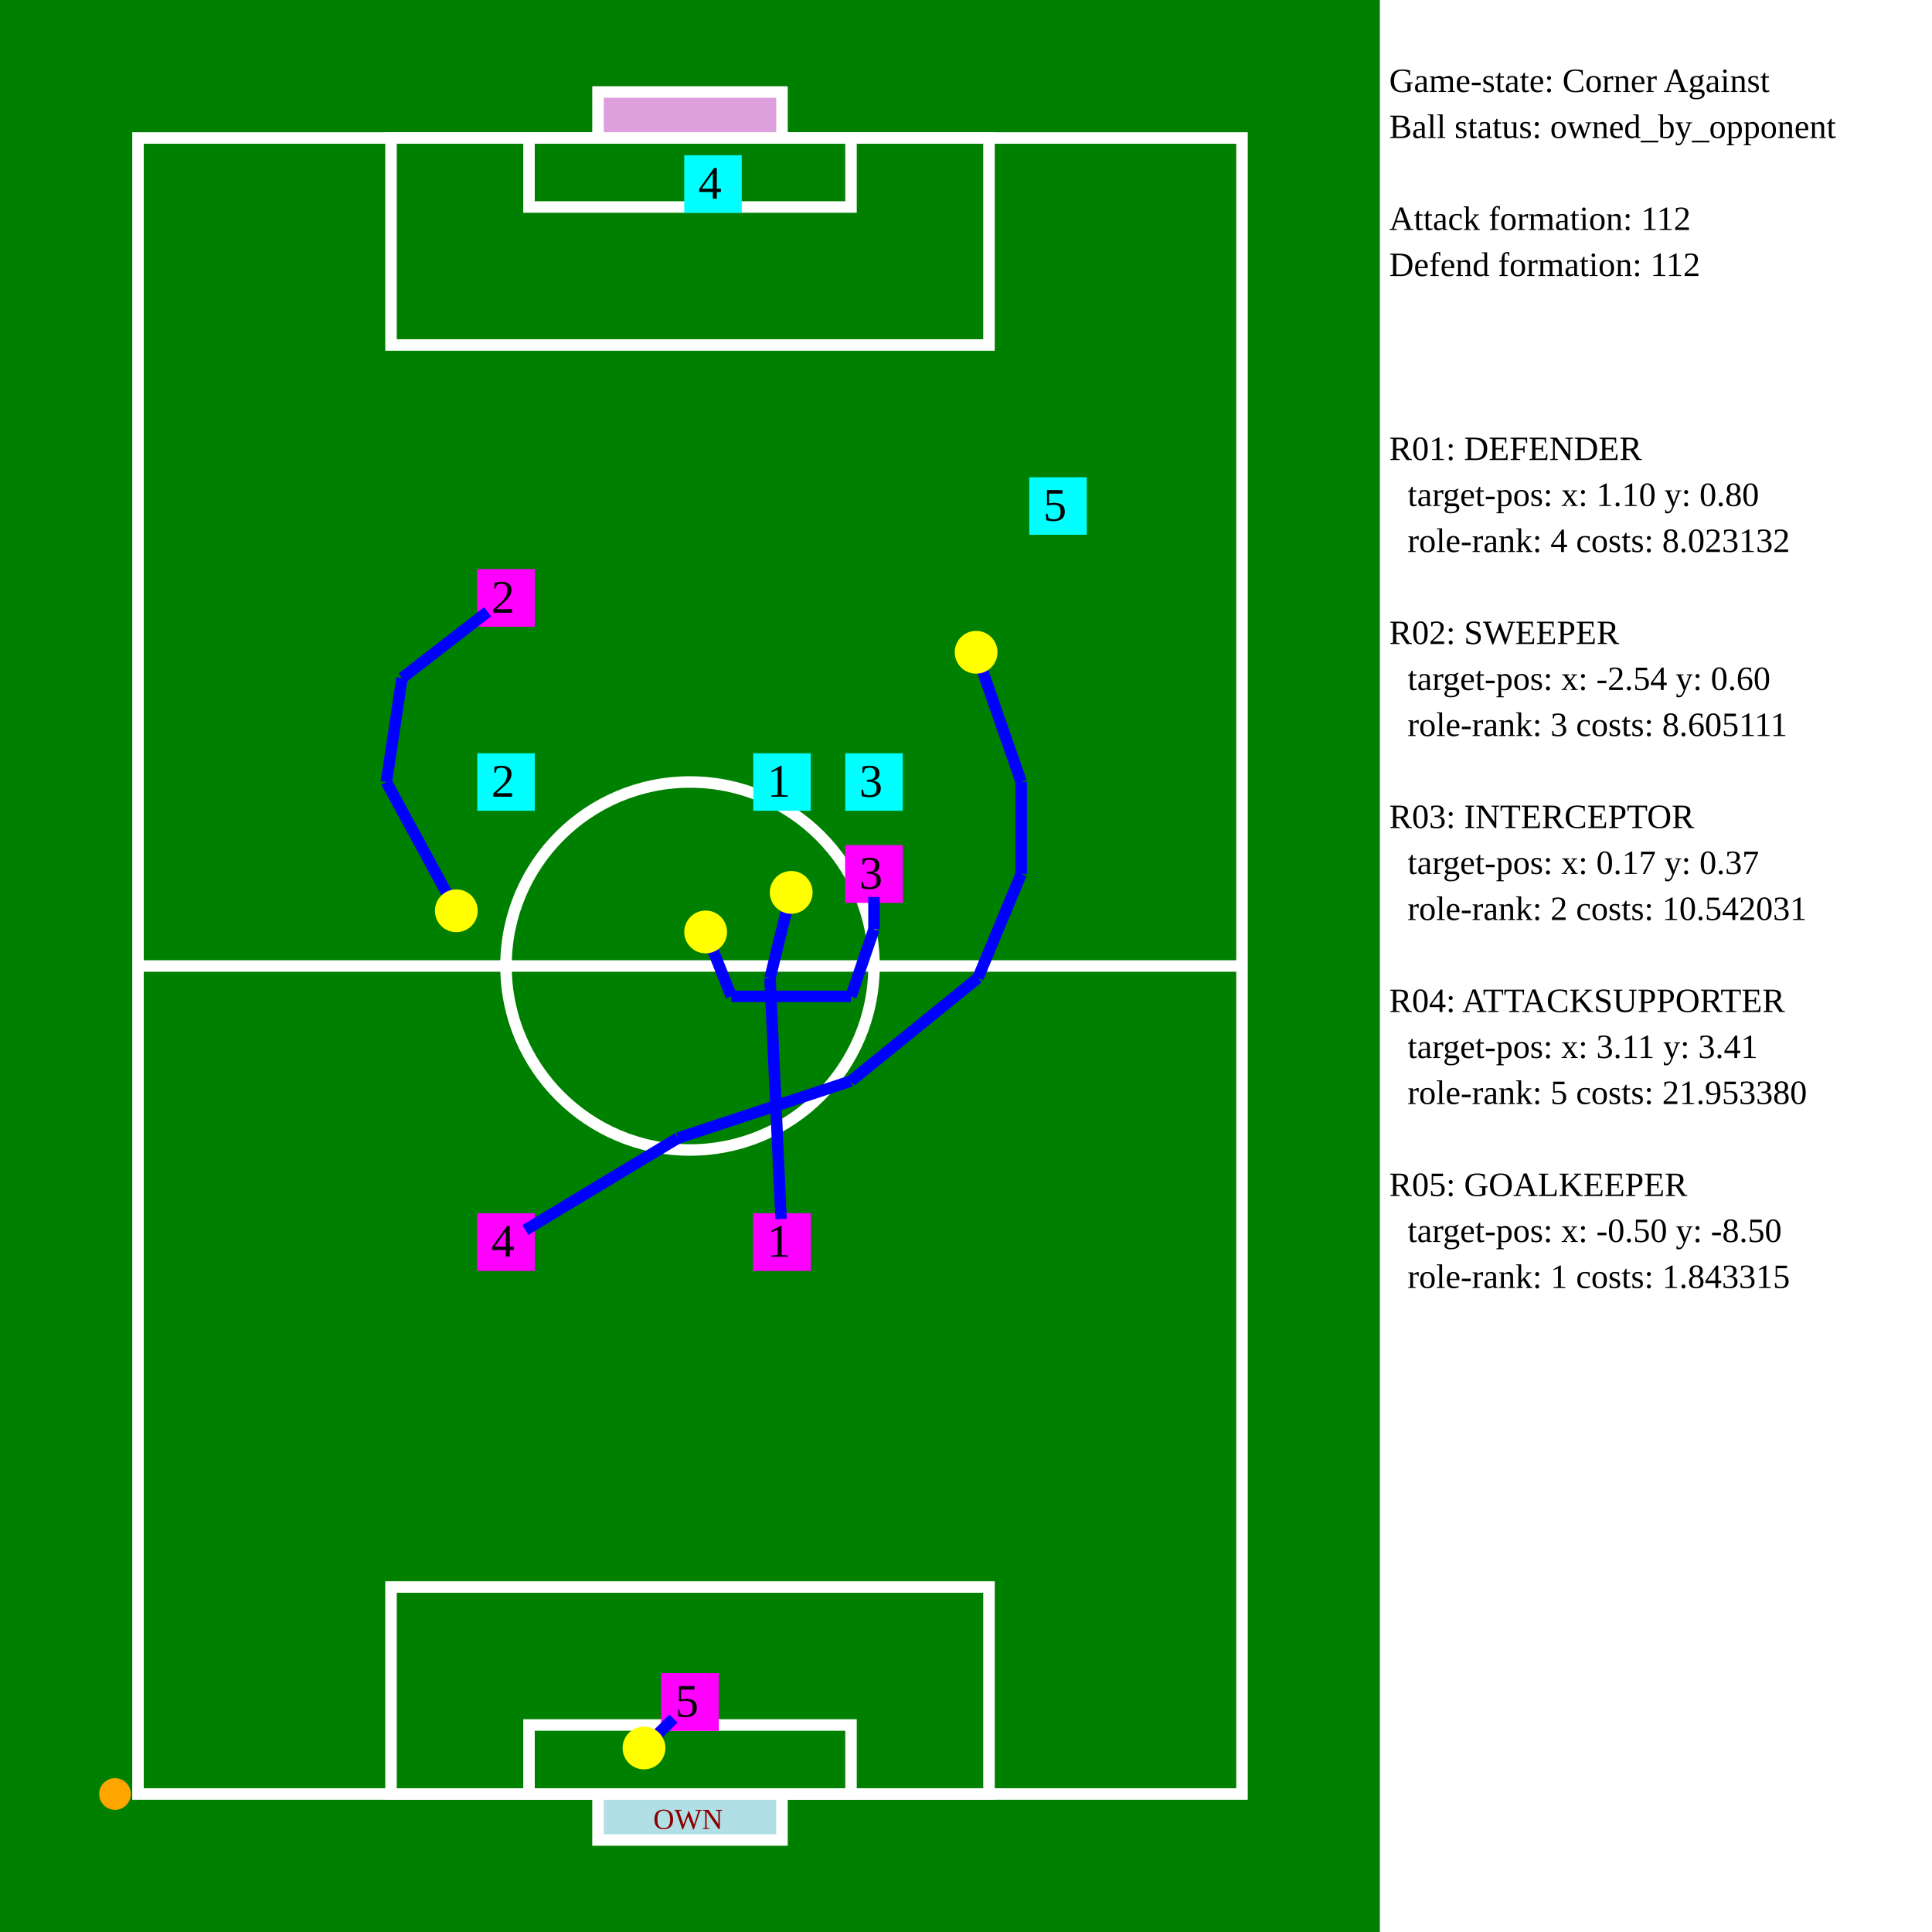
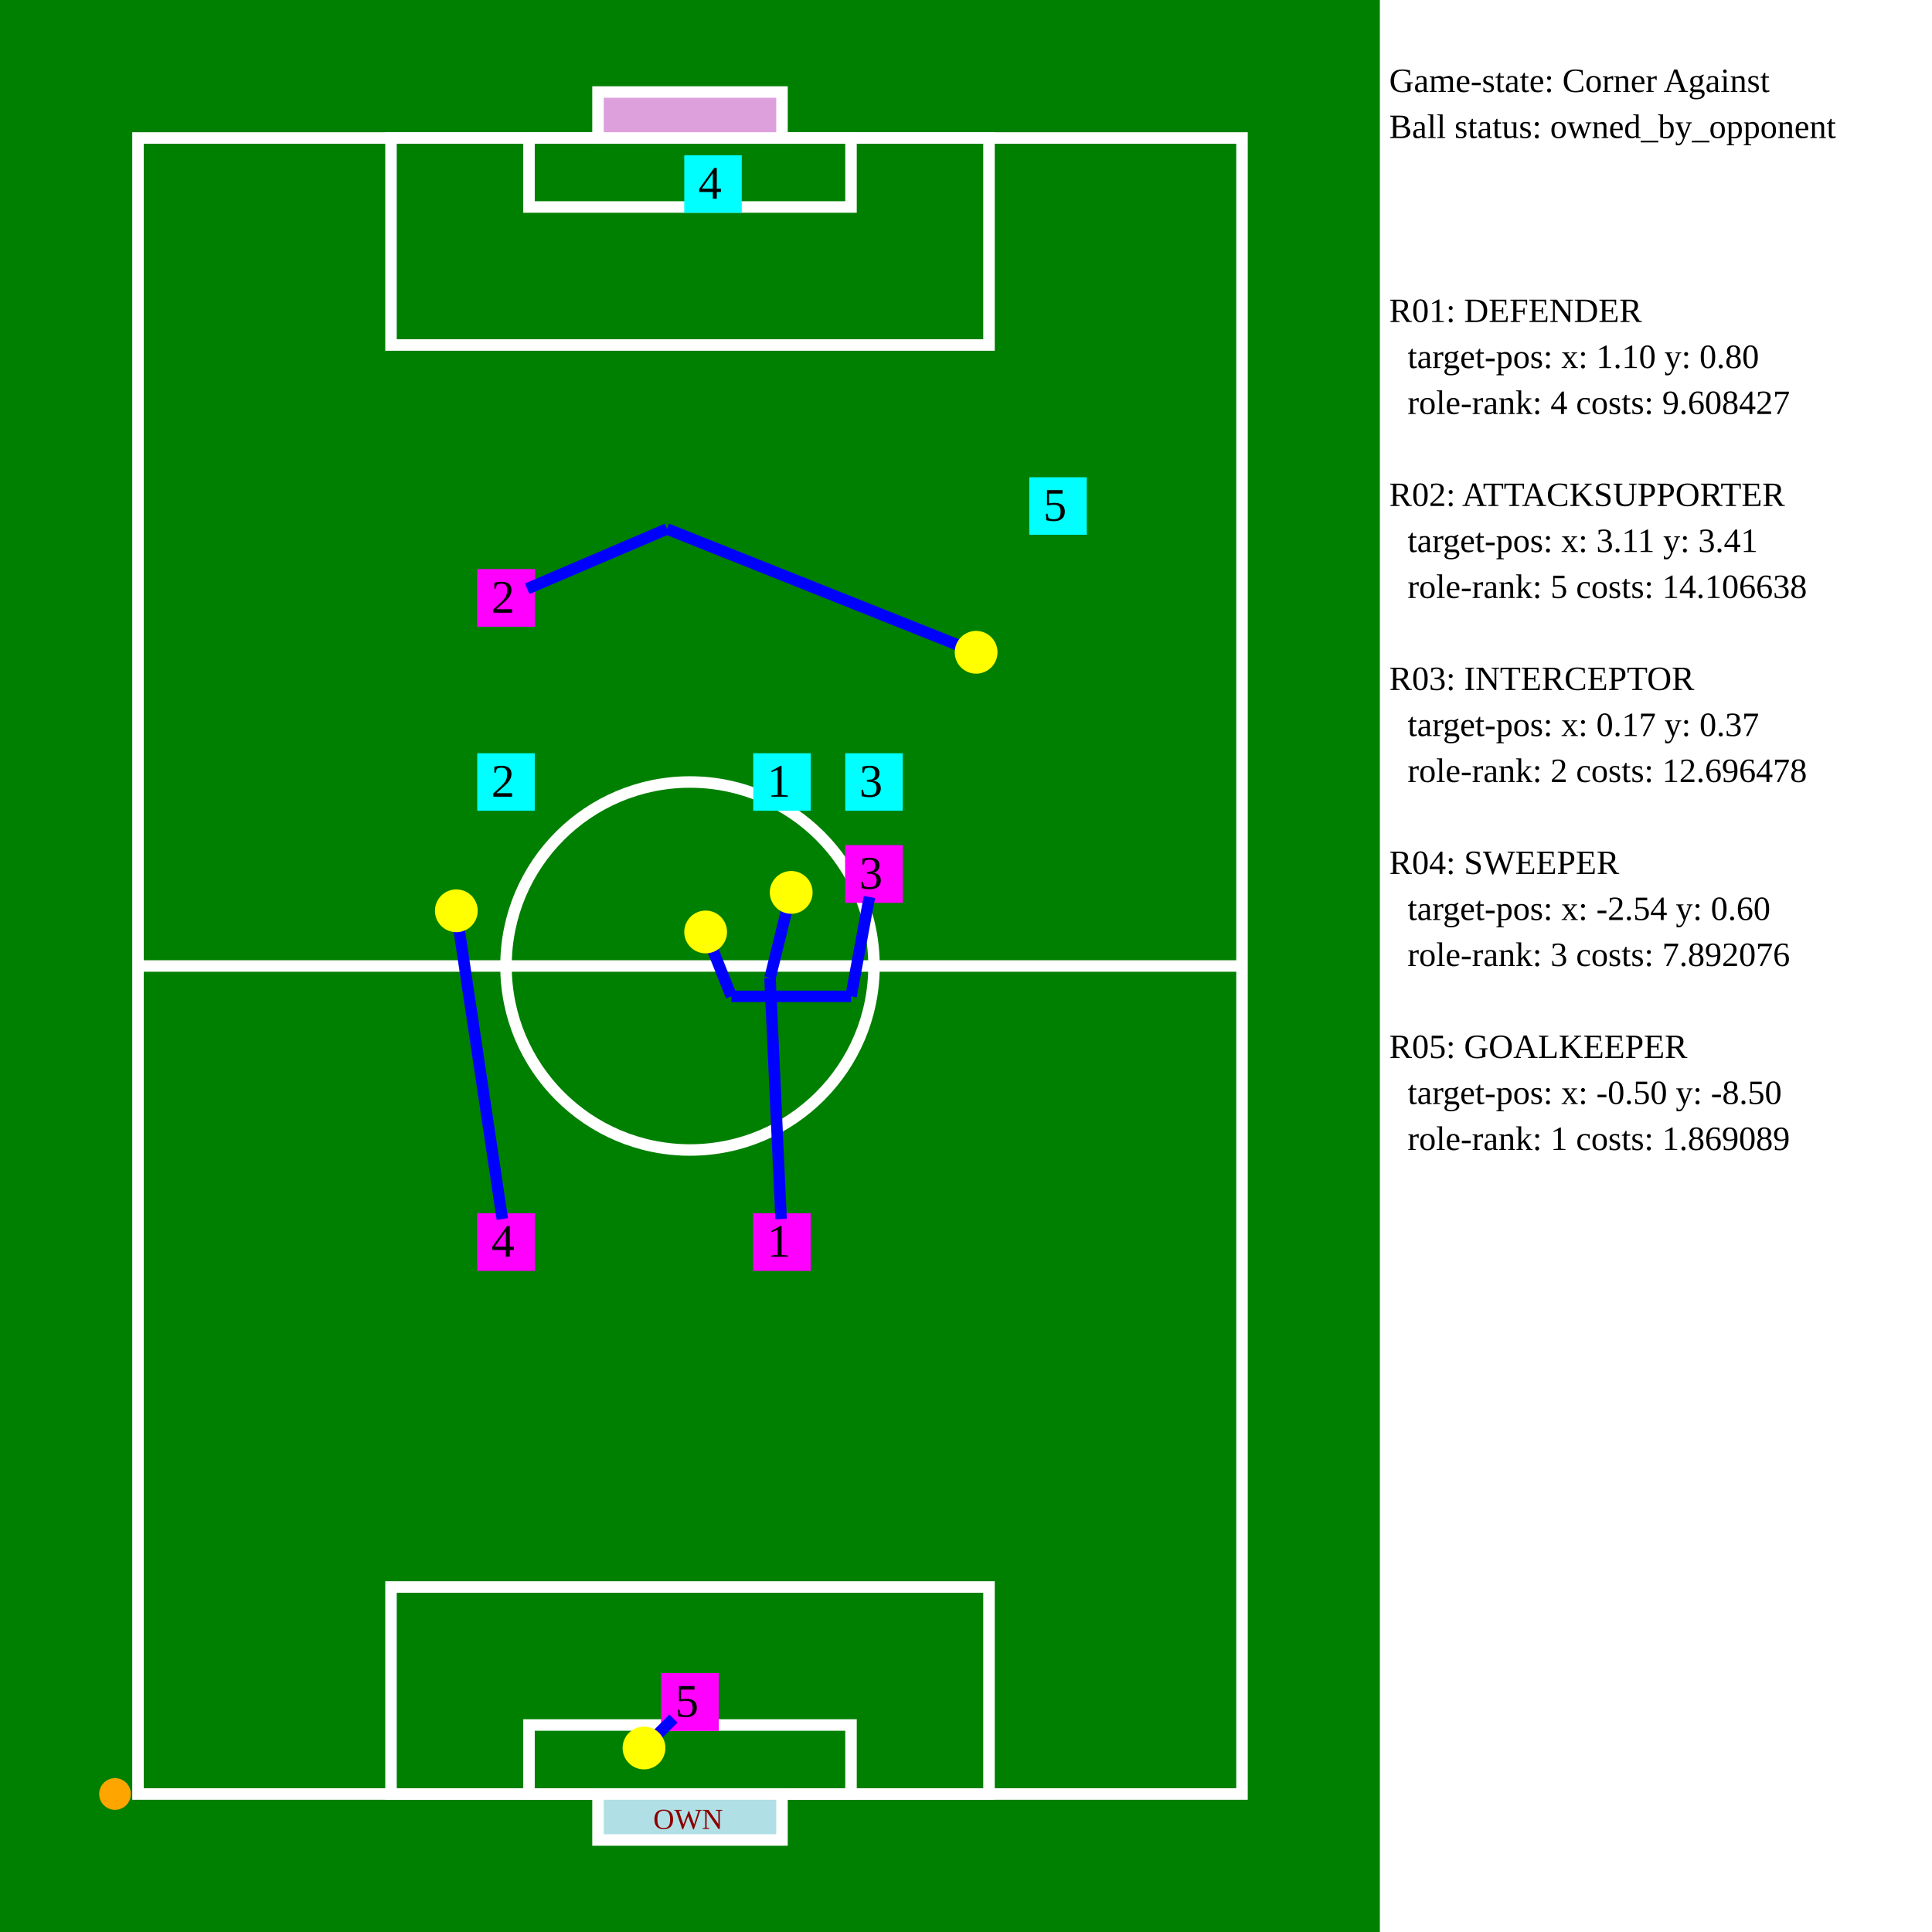
<svg xmlns="http://www.w3.org/2000/svg" width="21.00cm" height="21.00cm" version="1.1">
  <rect x="0cm" y="0cm" width="15.00cm" height="21.00cm" fill="green" stroke-width="0.02cm" />
  <rect x="15.00cm" y="0cm" width="6.00cm" height="21.00cm" fill="white" stroke-width="0.02cm" />
  <text x="15.10cm" y="1.00cm" font-size="14" font-weight-absolute="bold" fill="black">Game-state: Corner Against</text>
  <text x="15.10cm" y="1.50cm" font-size="14" font-weight-absolute="bold" fill="black">Ball status: owned_by_opponent</text>
-   <text x="15.10cm" y="2.50cm" font-size="14" font-weight-absolute="bold" fill="black">Attack formation: 112</text>
-   <text x="15.10cm" y="3.00cm" font-size="14" font-weight-absolute="bold" fill="black">Defend formation: 112</text>
-   <text x="15.10cm" y="5.00cm" font-size="14" font-weight-absolute="bold" fill="black">R01: DEFENDER</text>
-   <text x="15.30cm" y="5.50cm" font-size="14" font-weight-absolute="bold" fill="black">target-pos: x: 1.10 y: 0.80</text>
-   <text x="15.30cm" y="6.00cm" font-size="14" font-weight-absolute="bold" fill="black">role-rank: 4 costs: 8.023132</text>
-   <text x="15.10cm" y="7.00cm" font-size="14" font-weight-absolute="bold" fill="black">R02: SWEEPER</text>
-   <text x="15.30cm" y="7.50cm" font-size="14" font-weight-absolute="bold" fill="black">target-pos: x: -2.54 y: 0.60</text>
-   <text x="15.30cm" y="8.00cm" font-size="14" font-weight-absolute="bold" fill="black">role-rank: 3 costs: 8.605111</text>
-   <text x="15.10cm" y="9.00cm" font-size="14" font-weight-absolute="bold" fill="black">R03: INTERCEPTOR</text>
-   <text x="15.30cm" y="9.50cm" font-size="14" font-weight-absolute="bold" fill="black">target-pos: x: 0.17 y: 0.37</text>
-   <text x="15.30cm" y="10.00cm" font-size="14" font-weight-absolute="bold" fill="black">role-rank: 2 costs: 10.542031</text>
-   <text x="15.10cm" y="11.00cm" font-size="14" font-weight-absolute="bold" fill="black">R04: ATTACKSUPPORTER</text>
-   <text x="15.30cm" y="11.50cm" font-size="14" font-weight-absolute="bold" fill="black">target-pos: x: 3.11 y: 3.41</text>
-   <text x="15.30cm" y="12.00cm" font-size="14" font-weight-absolute="bold" fill="black">role-rank: 5 costs: 21.953380</text>
-   <text x="15.10cm" y="13.00cm" font-size="14" font-weight-absolute="bold" fill="black">R05: GOALKEEPER</text>
-   <text x="15.30cm" y="13.50cm" font-size="14" font-weight-absolute="bold" fill="black">target-pos: x: -0.50 y: -8.50</text>
-   <text x="15.30cm" y="14.00cm" font-size="14" font-weight-absolute="bold" fill="black">role-rank: 1 costs: 1.843315</text>
+   <text x="15.10cm" y="3.50cm" font-size="14" font-weight-absolute="bold" fill="black">R01: DEFENDER</text>
+   <text x="15.30cm" y="4.00cm" font-size="14" font-weight-absolute="bold" fill="black">target-pos: x: 1.10 y: 0.80</text>
+   <text x="15.30cm" y="4.50cm" font-size="14" font-weight-absolute="bold" fill="black">role-rank: 4 costs: 9.608427</text>
+   <text x="15.10cm" y="5.50cm" font-size="14" font-weight-absolute="bold" fill="black">R02: ATTACKSUPPORTER</text>
+   <text x="15.30cm" y="6.00cm" font-size="14" font-weight-absolute="bold" fill="black">target-pos: x: 3.11 y: 3.41</text>
+   <text x="15.30cm" y="6.50cm" font-size="14" font-weight-absolute="bold" fill="black">role-rank: 5 costs: 14.106638</text>
+   <text x="15.10cm" y="7.50cm" font-size="14" font-weight-absolute="bold" fill="black">R03: INTERCEPTOR</text>
+   <text x="15.30cm" y="8.00cm" font-size="14" font-weight-absolute="bold" fill="black">target-pos: x: 0.17 y: 0.37</text>
+   <text x="15.30cm" y="8.50cm" font-size="14" font-weight-absolute="bold" fill="black">role-rank: 2 costs: 12.696478</text>
+   <text x="15.10cm" y="9.50cm" font-size="14" font-weight-absolute="bold" fill="black">R04: SWEEPER</text>
+   <text x="15.30cm" y="10.00cm" font-size="14" font-weight-absolute="bold" fill="black">target-pos: x: -2.54 y: 0.60</text>
+   <text x="15.30cm" y="10.50cm" font-size="14" font-weight-absolute="bold" fill="black">role-rank: 3 costs: 7.892076</text>
+   <text x="15.10cm" y="11.50cm" font-size="14" font-weight-absolute="bold" fill="black">R05: GOALKEEPER</text>
+   <text x="15.30cm" y="12.00cm" font-size="14" font-weight-absolute="bold" fill="black">target-pos: x: -0.50 y: -8.50</text>
+   <text x="15.30cm" y="12.50cm" font-size="14" font-weight-absolute="bold" fill="black">role-rank: 1 costs: 1.869089</text>
  <rect x="1.50cm" y="1.50cm" width="12.00cm" height="18.00cm" fill="none" stroke="white" stroke-width="0.125cm" />
  <line x1="1.50cm" y1="10.50cm" x2="13.50cm" y2="10.50cm" stroke-width="0.125cm" stroke="white" />
  <circle cx="7.50cm" cy="10.50cm" r="2.00cm" fill="none" stroke="white" stroke-width="0.125cm" />
  <rect x="4.25cm" y="1.50cm" width="6.50cm" height="2.25cm" fill="green" stroke="white" stroke-width="0.125cm" />
  <rect x="4.25cm" y="17.25cm" width="6.50cm" height="2.25cm" fill="green" stroke="white" stroke-width="0.125cm" />
  <rect x="5.75cm" y="1.50cm" width="3.50cm" height="0.75cm" fill="green" stroke="white" stroke-width="0.125cm" />
  <rect x="5.75cm" y="18.75cm" width="3.50cm" height="0.75cm" fill="green" stroke="white" stroke-width="0.125cm" />
  <rect x="6.50cm" y="1.00cm" width="2.00cm" height="0.50cm" fill="plum" stroke="white" stroke-width="0.125cm" />
  <rect x="6.50cm" y="19.50cm" width="2.00cm" height="0.50cm" fill="powderblue" stroke="white" stroke-width="0.125cm" />
  <text x="7.10cm" y="19.88cm" fill="darkred">OWN</text>
  <rect x="8.25cm" y="8.25cm" width="0.50cm" height="0.50cm" fill="cyan" stroke="cyan" stroke-width="0.125cm" />
  <text x="8.34cm" y="8.66cm" font-size="large" font-weight-absolute="bold" fill="black">1</text>
  <rect x="5.25cm" y="8.25cm" width="0.50cm" height="0.50cm" fill="cyan" stroke="cyan" stroke-width="0.125cm" />
  <text x="5.34cm" y="8.66cm" font-size="large" font-weight-absolute="bold" fill="black">2</text>
  <rect x="9.25cm" y="8.25cm" width="0.50cm" height="0.50cm" fill="cyan" stroke="cyan" stroke-width="0.125cm" />
  <text x="9.34cm" y="8.66cm" font-size="large" font-weight-absolute="bold" fill="black">3</text>
  <rect x="7.50cm" y="1.75cm" width="0.50cm" height="0.50cm" fill="cyan" stroke="cyan" stroke-width="0.125cm" />
  <text x="7.59cm" y="2.16cm" font-size="large" font-weight-absolute="bold" fill="black">4</text>
  <rect x="11.25cm" y="5.25cm" width="0.50cm" height="0.50cm" fill="cyan" stroke="cyan" stroke-width="0.125cm" />
  <text x="11.34cm" y="5.66cm" font-size="large" font-weight-absolute="bold" fill="black">5</text>
  <rect x="8.25cm" y="13.25cm" width="0.50cm" height="0.50cm" fill="magenta" stroke="magenta" stroke-width="0.125cm" />
  <rect x="5.25cm" y="6.25cm" width="0.50cm" height="0.50cm" fill="magenta" stroke="magenta" stroke-width="0.125cm" />
  <rect x="9.25cm" y="9.25cm" width="0.50cm" height="0.50cm" fill="magenta" stroke="magenta" stroke-width="0.125cm" />
  <rect x="5.25cm" y="13.25cm" width="0.50cm" height="0.50cm" fill="magenta" stroke="magenta" stroke-width="0.125cm" />
  <rect x="7.25cm" y="18.25cm" width="0.50cm" height="0.50cm" fill="magenta" stroke="magenta" stroke-width="0.125cm" />
  <rect x="8.25cm" y="13.25cm" width="0.50cm" height="0.50cm" fill="magenta" stroke="magenta" stroke-width="0.125cm" />
  <line x1="8.49cm" y1="13.25cm" x2="8.37cm" y2="10.63cm" stroke-width="0.125cm" stroke="blue" />
  <line x1="8.37cm" y1="10.63cm" x2="8.50cm" y2="10.10cm" stroke-width="0.125cm" stroke="blue" />
  <line x1="8.50cm" y1="10.10cm" x2="8.60cm" y2="9.70cm" stroke-width="0.125cm" stroke="blue" />
  <circle cx="8.60cm" cy="9.70cm" r="0.17cm" fill="yellow" stroke="yellow" stroke-width="0.125cm" />
  <rect x="5.25cm" y="6.25cm" width="0.50cm" height="0.50cm" fill="magenta" stroke="magenta" stroke-width="0.125cm" />
-   <line x1="5.30cm" y1="6.65cm" x2="4.37cm" y2="7.37cm" stroke-width="0.125cm" stroke="blue" />
-   <line x1="4.37cm" y1="7.37cm" x2="4.20cm" y2="8.50cm" stroke-width="0.125cm" stroke="blue" />
-   <line x1="4.20cm" y1="8.50cm" x2="4.96cm" y2="9.90cm" stroke-width="0.125cm" stroke="blue" />
-   <circle cx="4.96cm" cy="9.90cm" r="0.17cm" fill="yellow" stroke="yellow" stroke-width="0.125cm" />
+   <line x1="5.73cm" y1="6.40cm" x2="7.25cm" y2="5.75cm" stroke-width="0.125cm" stroke="blue" />
+   <line x1="7.25cm" y1="5.75cm" x2="10.61cm" y2="7.09cm" stroke-width="0.125cm" stroke="blue" />
+   <circle cx="10.61cm" cy="7.09cm" r="0.17cm" fill="yellow" stroke="yellow" stroke-width="0.125cm" />
  <rect x="9.25cm" y="9.25cm" width="0.50cm" height="0.50cm" fill="magenta" stroke="magenta" stroke-width="0.125cm" />
-   <line x1="9.50cm" y1="9.75cm" x2="9.50cm" y2="10.10cm" stroke-width="0.125cm" stroke="blue" />
-   <line x1="9.50cm" y1="10.10cm" x2="9.25cm" y2="10.83cm" stroke-width="0.125cm" stroke="blue" />
+   <line x1="9.45cm" y1="9.75cm" x2="9.25cm" y2="10.83cm" stroke-width="0.125cm" stroke="blue" />
  <line x1="9.25cm" y1="10.83cm" x2="7.95cm" y2="10.83cm" stroke-width="0.125cm" stroke="blue" />
  <line x1="7.95cm" y1="10.83cm" x2="7.67cm" y2="10.13cm" stroke-width="0.125cm" stroke="blue" />
  <circle cx="7.67cm" cy="10.13cm" r="0.17cm" fill="yellow" stroke="yellow" stroke-width="0.125cm" />
  <rect x="5.25cm" y="13.25cm" width="0.50cm" height="0.50cm" fill="magenta" stroke="magenta" stroke-width="0.125cm" />
-   <line x1="5.71cm" y1="13.37cm" x2="7.37cm" y2="12.37cm" stroke-width="0.125cm" stroke="blue" />
-   <line x1="7.37cm" y1="12.37cm" x2="9.25cm" y2="11.75cm" stroke-width="0.125cm" stroke="blue" />
-   <line x1="9.25cm" y1="11.75cm" x2="10.63cm" y2="10.63cm" stroke-width="0.125cm" stroke="blue" />
-   <line x1="10.63cm" y1="10.63cm" x2="11.10cm" y2="9.50cm" stroke-width="0.125cm" stroke="blue" />
-   <line x1="11.10cm" y1="9.50cm" x2="11.10cm" y2="8.50cm" stroke-width="0.125cm" stroke="blue" />
-   <line x1="11.10cm" y1="8.50cm" x2="10.61cm" y2="7.09cm" stroke-width="0.125cm" stroke="blue" />
-   <circle cx="10.61cm" cy="7.09cm" r="0.17cm" fill="yellow" stroke="yellow" stroke-width="0.125cm" />
+   <line x1="5.46cm" y1="13.25cm" x2="4.96cm" y2="9.90cm" stroke-width="0.125cm" stroke="blue" />
+   <circle cx="4.96cm" cy="9.90cm" r="0.17cm" fill="yellow" stroke="yellow" stroke-width="0.125cm" />
  <rect x="7.25cm" y="18.25cm" width="0.50cm" height="0.50cm" fill="magenta" stroke="magenta" stroke-width="0.125cm" />
  <line x1="7.32cm" y1="18.68cm" x2="7.00cm" y2="19.00cm" stroke-width="0.125cm" stroke="blue" />
  <circle cx="7.00cm" cy="19.00cm" r="0.17cm" fill="yellow" stroke="yellow" stroke-width="0.125cm" />
  <text x="8.34cm" y="13.66cm" font-size="large" font-weight-absolute="bold" fill="black">1</text>
  <text x="5.34cm" y="6.66cm" font-size="large" font-weight-absolute="bold" fill="black">2</text>
  <text x="9.34cm" y="9.66cm" font-size="large" font-weight-absolute="bold" fill="black">3</text>
  <text x="5.34cm" y="13.66cm" font-size="large" font-weight-absolute="bold" fill="black">4</text>
  <text x="7.34cm" y="18.66cm" font-size="large" font-weight-absolute="bold" fill="black">5</text>
  <circle cx="1.25cm" cy="19.50cm" r="0.11cm" fill="orange" stroke="orange" stroke-width="0.125cm" />
</svg>
